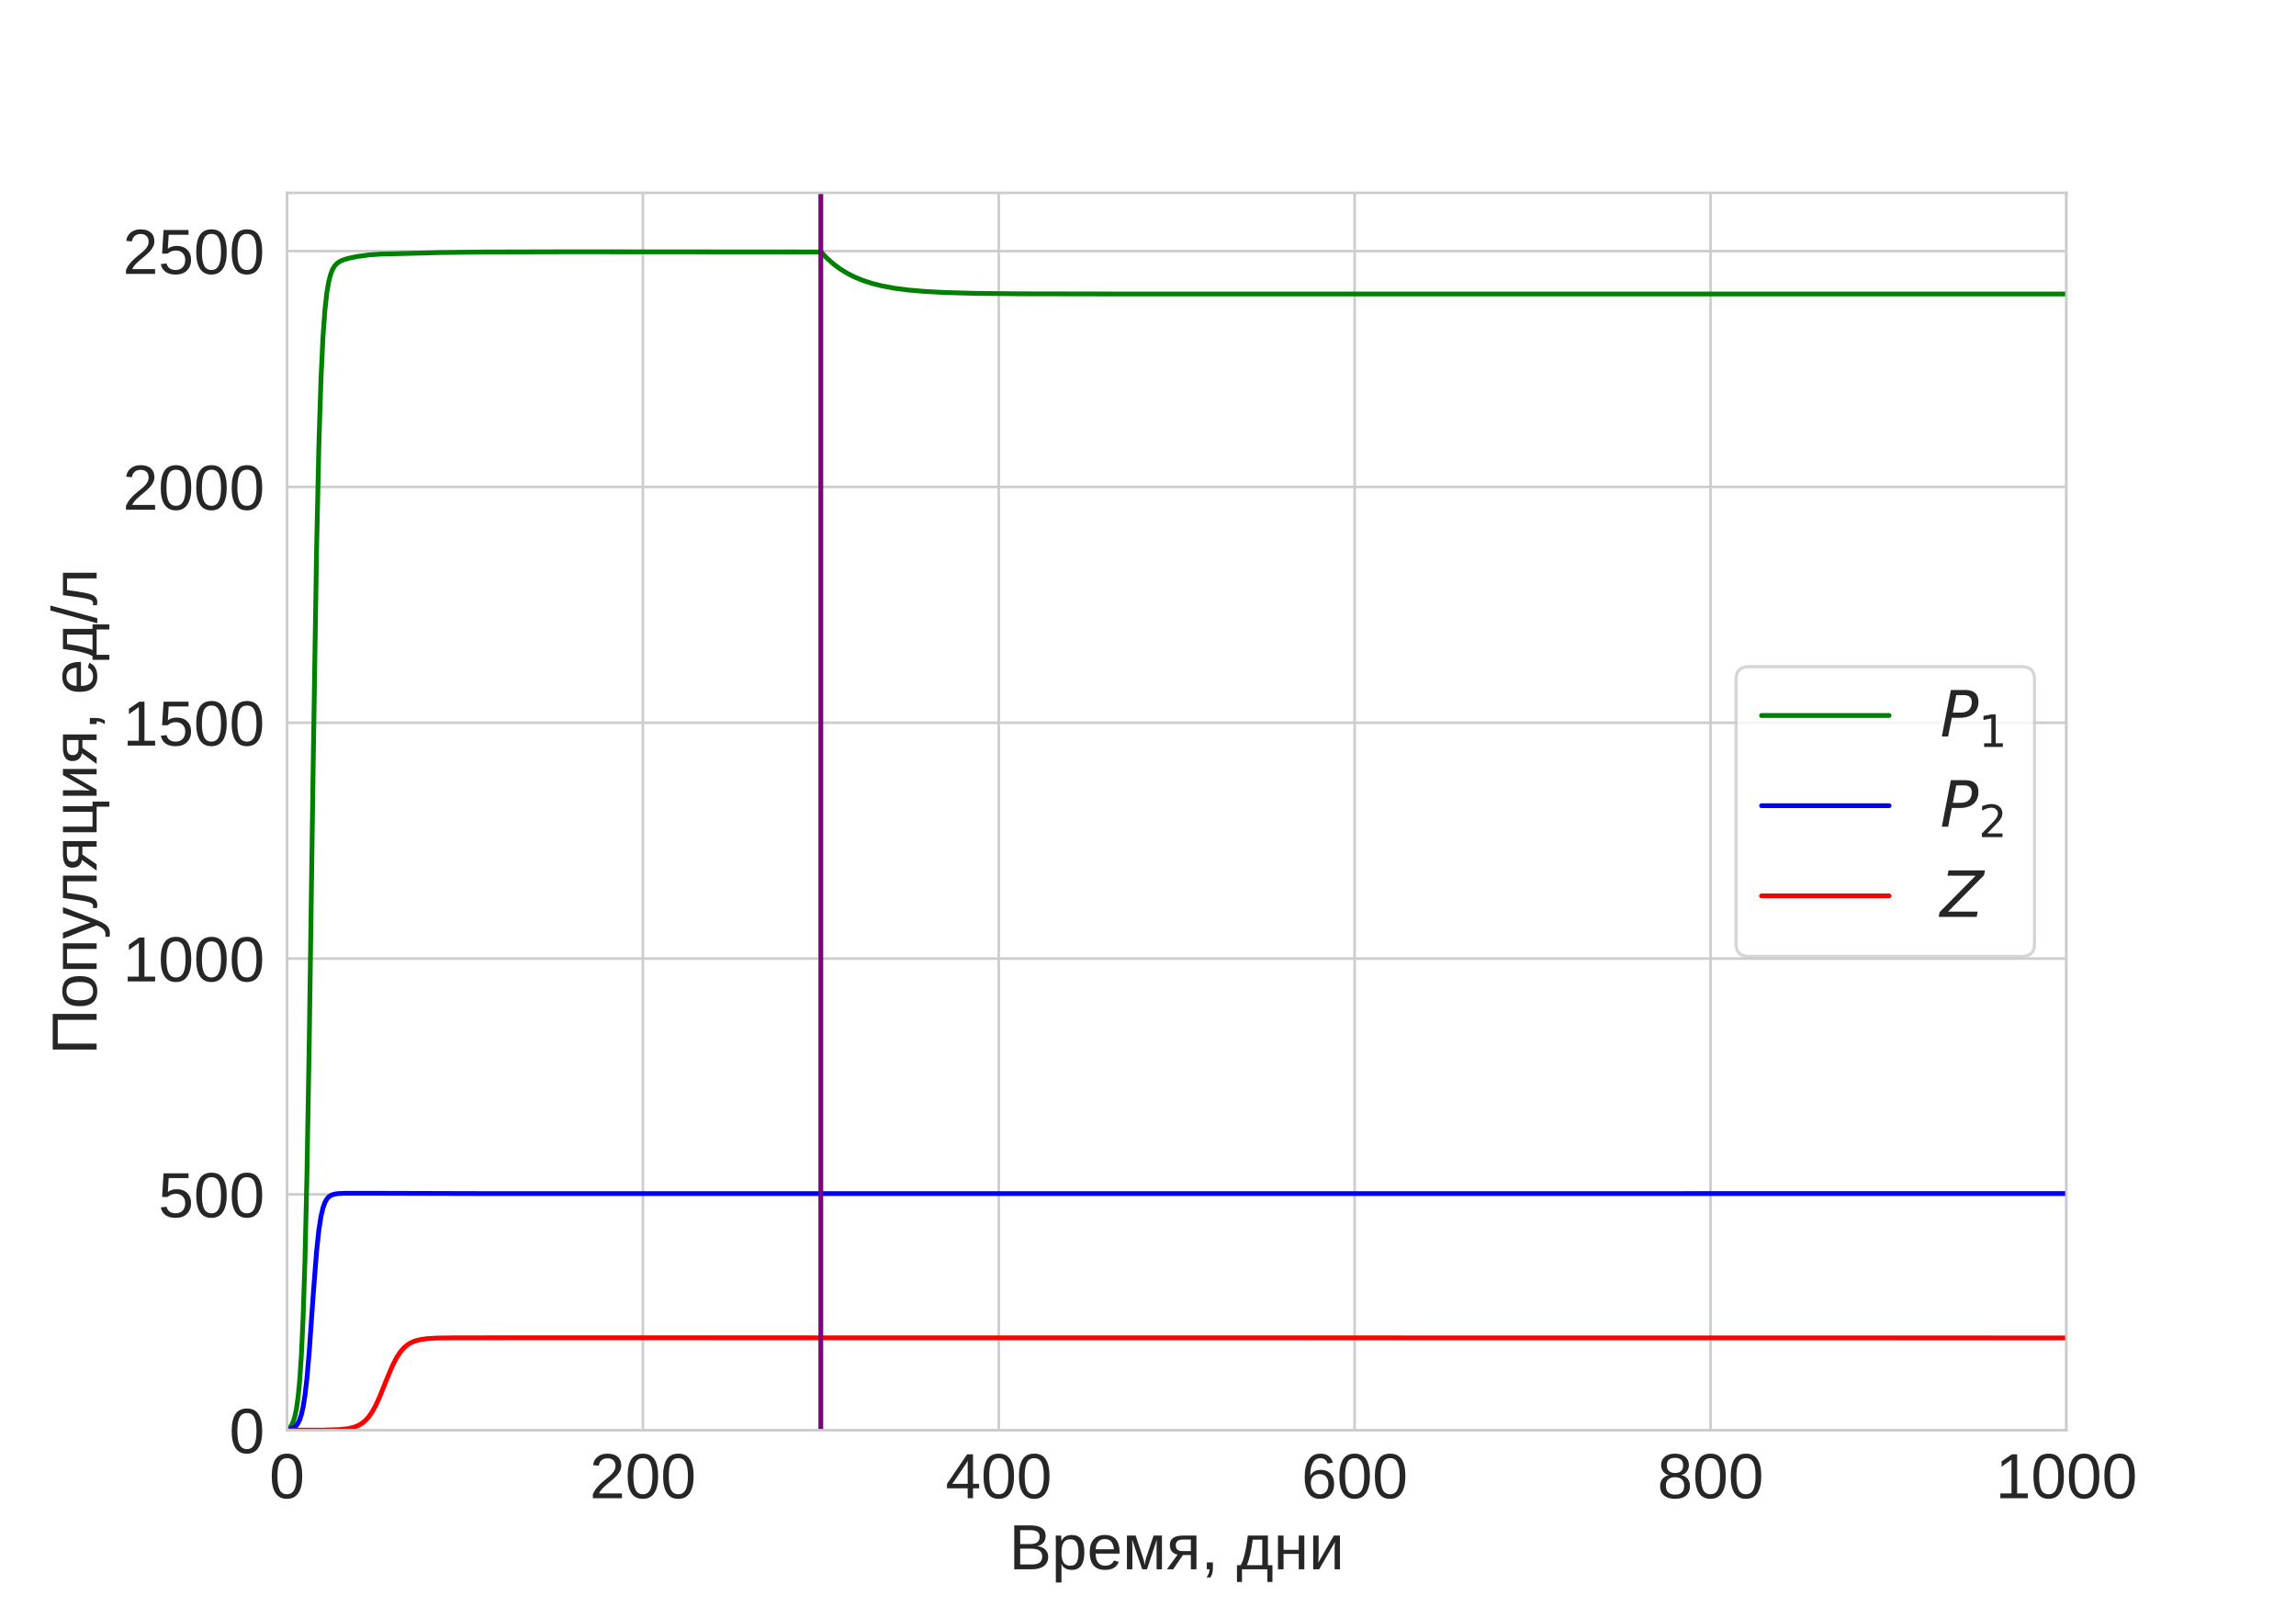
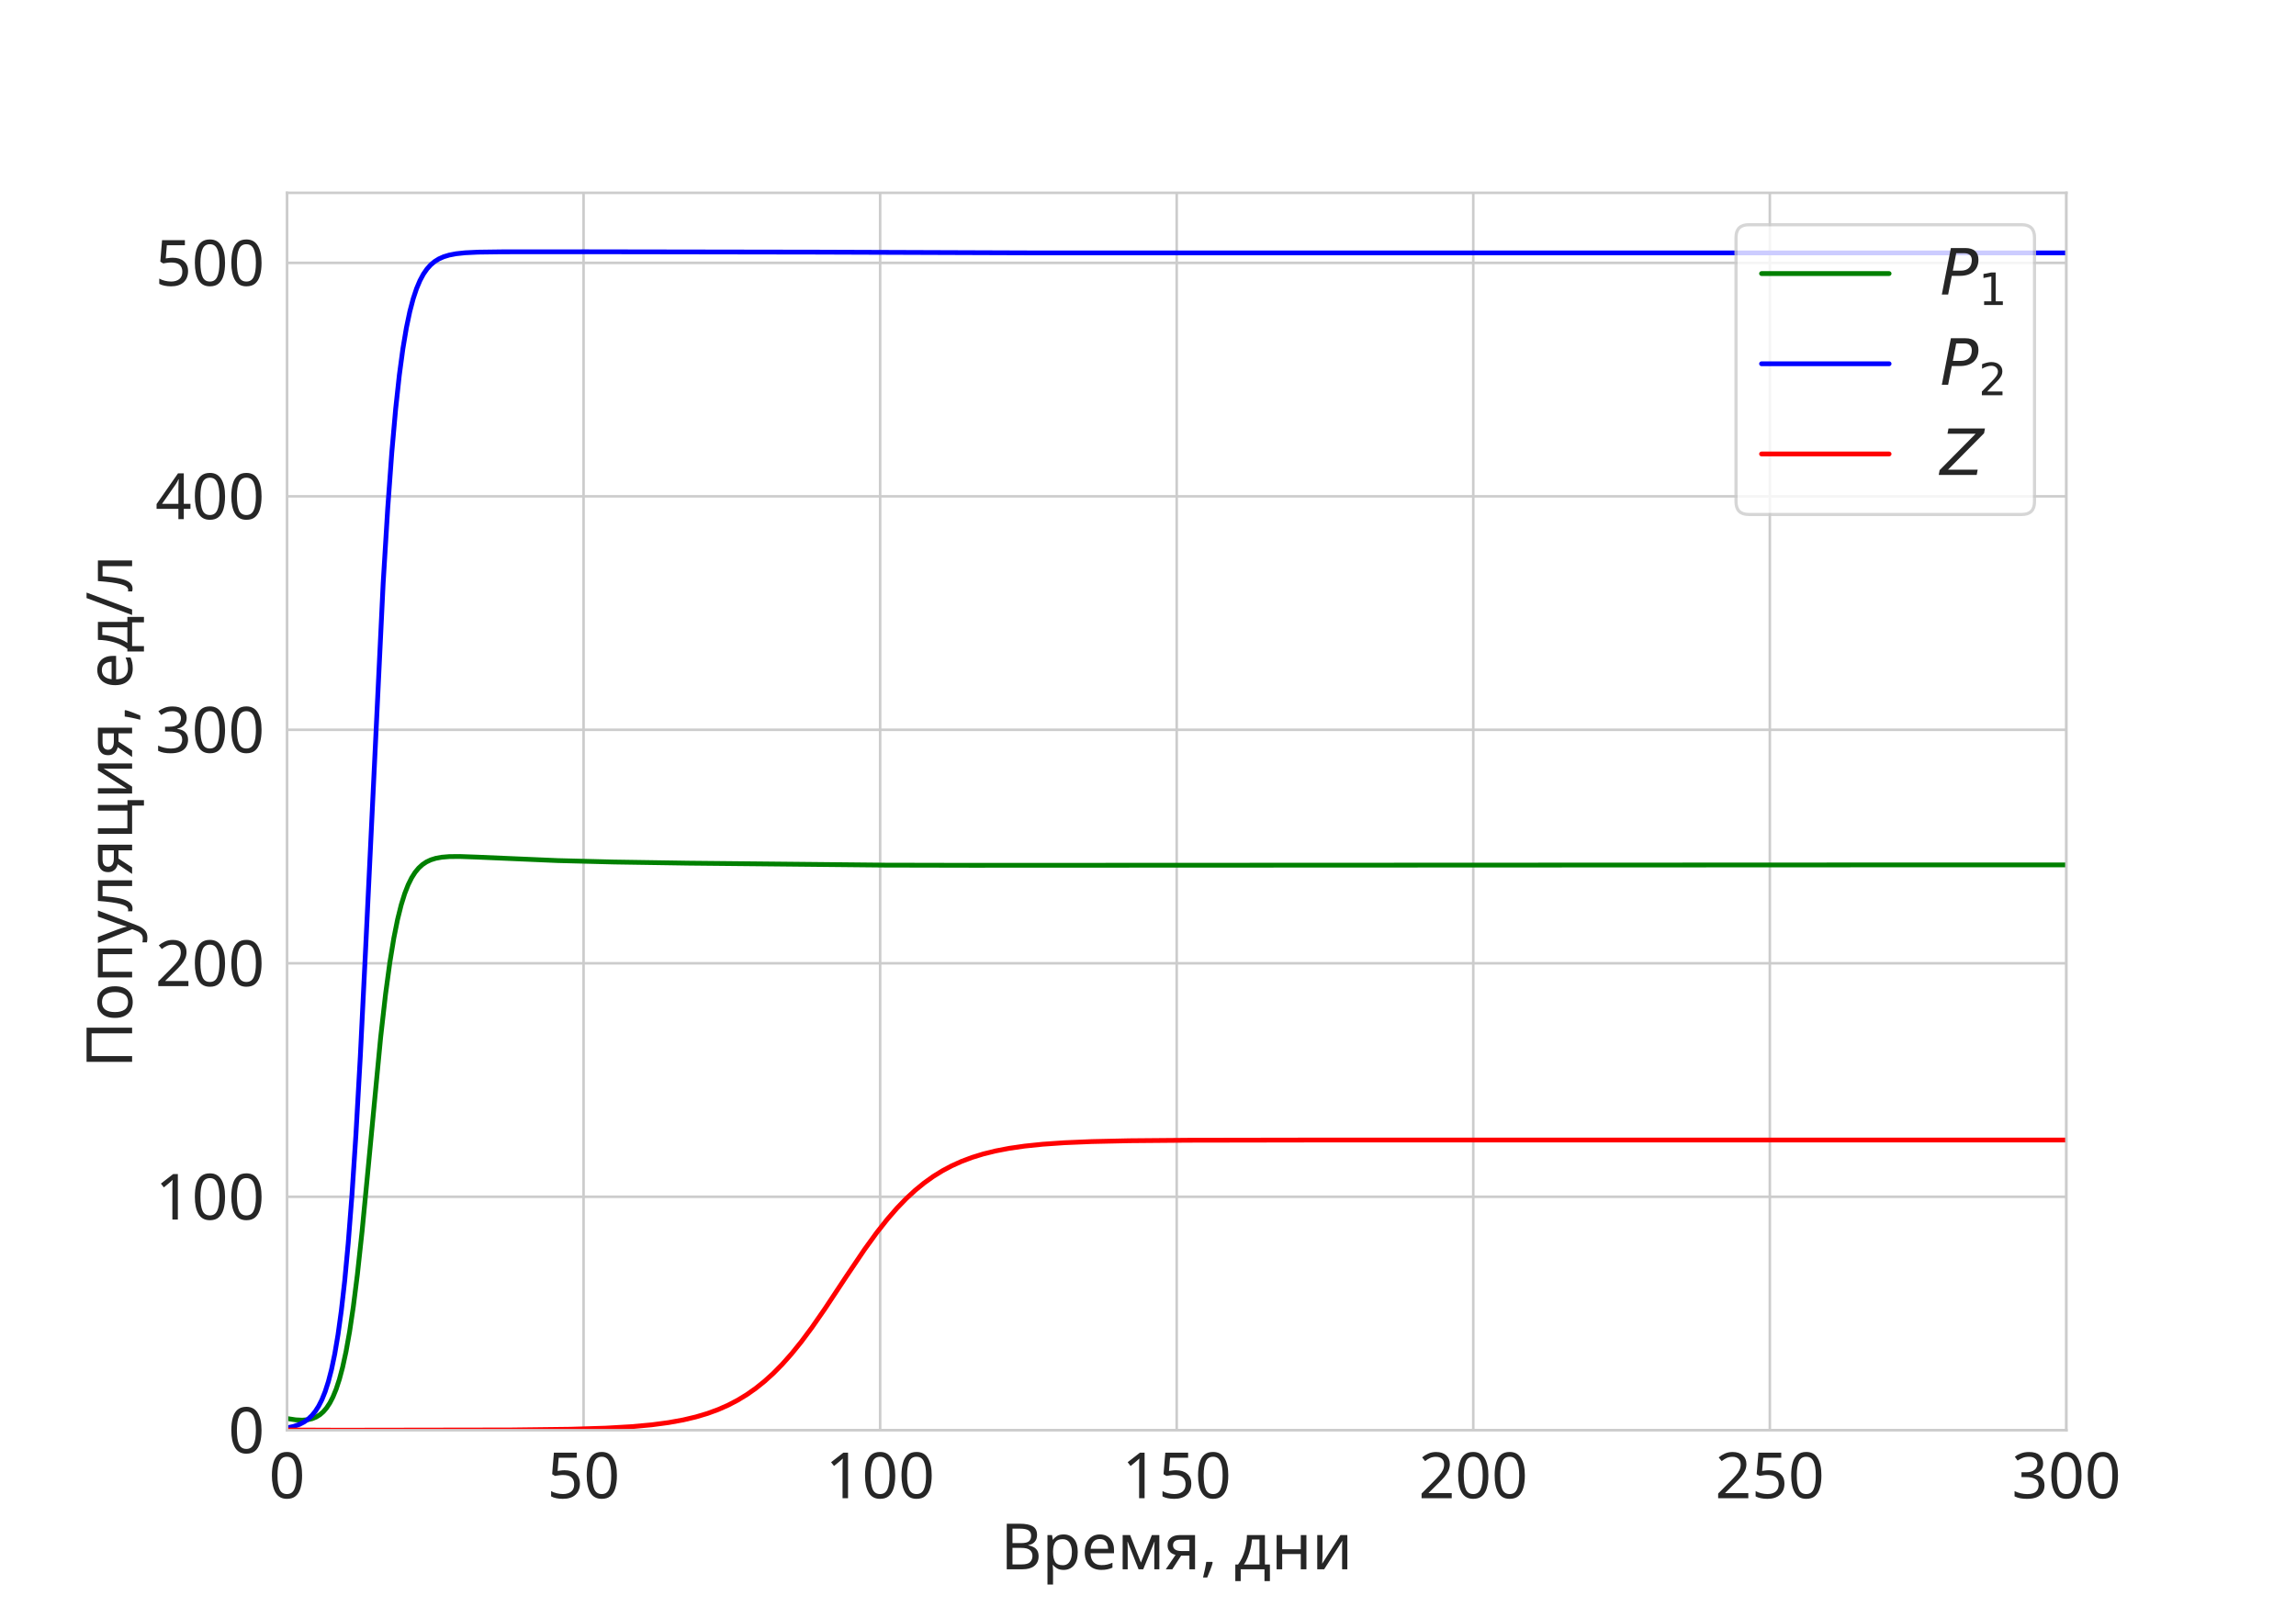
<svg xmlns="http://www.w3.org/2000/svg" width="720pt" height="504pt" viewBox="0 0 720 504" version="1.1">
  <defs>
    <style type="text/css">*{stroke-linejoin: round; stroke-linecap: butt}</style>
  </defs>
  <g id="figure_1">
    <g id="patch_1">
      <path d="M 0 504  L 720 504  L 720 0  L 0 0  z " style="fill: #ffffff" />
    </g>
    <g id="axes_1">
      <g id="patch_2">
        <path d="M 90 448.56  L 648 448.56  L 648 60.48  L 90 60.48  z " style="fill: #ffffff" />
      </g>
      <g id="matplotlib.axis_1">
        <g id="xtick_1">
          <g id="line2d_1">
-             <path d="M 90 448.56  L 90 60.48  " clip-path="url(#p1e979e4c3d)" style="fill: none; stroke: #cccccc; stroke-width: 0.8; stroke-linecap: round" />
+             <path d="M 90 448.56  L 90 60.48  " clip-path="url(#p94998d41b3)" style="fill: none; stroke: #cccccc; stroke-width: 0.8; stroke-linecap: round" />
          </g>
          <g id="text_1">
-             <text style="fill: #262626; font: 20px 'Arial', 'DejaVu Sans', 'Liberation Sans', 'Bitstream Vera Sans', sans-serif; text-anchor: middle" x="90" y="469.876" transform="rotate(-0 90 469.8756)">0</text>
+             <text style="fill: #262626; font: 20px 'sans-serif'; text-anchor: middle" x="90" y="469.876" transform="rotate(-0, 90, 469.8756)">0</text>
          </g>
        </g>
        <g id="xtick_2">
          <g id="line2d_2">
-             <path d="M 201.6 448.56  L 201.6 60.48  " clip-path="url(#p1e979e4c3d)" style="fill: none; stroke: #cccccc; stroke-width: 0.8; stroke-linecap: round" />
+             <path d="M 183 448.56  L 183 60.48  " clip-path="url(#p94998d41b3)" style="fill: none; stroke: #cccccc; stroke-width: 0.8; stroke-linecap: round" />
          </g>
          <g id="text_2">
-             <text style="fill: #262626; font: 20px 'Arial', 'DejaVu Sans', 'Liberation Sans', 'Bitstream Vera Sans', sans-serif; text-anchor: middle" x="201.6" y="469.876" transform="rotate(-0 201.6 469.8756)">200</text>
+             <text style="fill: #262626; font: 20px 'sans-serif'; text-anchor: middle" x="183" y="469.876" transform="rotate(-0, 183, 469.8756)">50</text>
          </g>
        </g>
        <g id="xtick_3">
          <g id="line2d_3">
-             <path d="M 313.2 448.56  L 313.2 60.48  " clip-path="url(#p1e979e4c3d)" style="fill: none; stroke: #cccccc; stroke-width: 0.8; stroke-linecap: round" />
+             <path d="M 276 448.56  L 276 60.48  " clip-path="url(#p94998d41b3)" style="fill: none; stroke: #cccccc; stroke-width: 0.8; stroke-linecap: round" />
          </g>
          <g id="text_3">
-             <text style="fill: #262626; font: 20px 'Arial', 'DejaVu Sans', 'Liberation Sans', 'Bitstream Vera Sans', sans-serif; text-anchor: middle" x="313.2" y="469.876" transform="rotate(-0 313.2 469.8756)">400</text>
+             <text style="fill: #262626; font: 20px 'sans-serif'; text-anchor: middle" x="276" y="469.876" transform="rotate(-0, 276, 469.8756)">100</text>
          </g>
        </g>
        <g id="xtick_4">
          <g id="line2d_4">
-             <path d="M 424.8 448.56  L 424.8 60.48  " clip-path="url(#p1e979e4c3d)" style="fill: none; stroke: #cccccc; stroke-width: 0.8; stroke-linecap: round" />
+             <path d="M 369 448.56  L 369 60.48  " clip-path="url(#p94998d41b3)" style="fill: none; stroke: #cccccc; stroke-width: 0.8; stroke-linecap: round" />
          </g>
          <g id="text_4">
-             <text style="fill: #262626; font: 20px 'Arial', 'DejaVu Sans', 'Liberation Sans', 'Bitstream Vera Sans', sans-serif; text-anchor: middle" x="424.8" y="469.876" transform="rotate(-0 424.8 469.8756)">600</text>
+             <text style="fill: #262626; font: 20px 'sans-serif'; text-anchor: middle" x="369" y="469.876" transform="rotate(-0, 369, 469.8756)">150</text>
          </g>
        </g>
        <g id="xtick_5">
          <g id="line2d_5">
-             <path d="M 536.4 448.56  L 536.4 60.48  " clip-path="url(#p1e979e4c3d)" style="fill: none; stroke: #cccccc; stroke-width: 0.8; stroke-linecap: round" />
+             <path d="M 462 448.56  L 462 60.48  " clip-path="url(#p94998d41b3)" style="fill: none; stroke: #cccccc; stroke-width: 0.8; stroke-linecap: round" />
          </g>
          <g id="text_5">
-             <text style="fill: #262626; font: 20px 'Arial', 'DejaVu Sans', 'Liberation Sans', 'Bitstream Vera Sans', sans-serif; text-anchor: middle" x="536.4" y="469.876" transform="rotate(-0 536.4 469.8756)">800</text>
+             <text style="fill: #262626; font: 20px 'sans-serif'; text-anchor: middle" x="462" y="469.876" transform="rotate(-0, 462, 469.8756)">200</text>
          </g>
        </g>
        <g id="xtick_6">
          <g id="line2d_6">
-             <path d="M 648 448.56  L 648 60.48  " clip-path="url(#p1e979e4c3d)" style="fill: none; stroke: #cccccc; stroke-width: 0.8; stroke-linecap: round" />
+             <path d="M 555 448.56  L 555 60.48  " clip-path="url(#p94998d41b3)" style="fill: none; stroke: #cccccc; stroke-width: 0.8; stroke-linecap: round" />
          </g>
          <g id="text_6">
-             <text style="fill: #262626; font: 20px 'Arial', 'DejaVu Sans', 'Liberation Sans', 'Bitstream Vera Sans', sans-serif; text-anchor: middle" x="648" y="469.876" transform="rotate(-0 648 469.8756)">1000</text>
+             <text style="fill: #262626; font: 20px 'sans-serif'; text-anchor: middle" x="555" y="469.876" transform="rotate(-0, 555, 469.8756)">250</text>
          </g>
        </g>
-         <g id="text_7">
-           <text style="fill: #262626; font: 20px 'Arial', 'DejaVu Sans', 'Liberation Sans', 'Bitstream Vera Sans', sans-serif; text-anchor: middle" x="369" y="492.166" transform="rotate(-0 369 492.1662)">Время, дни</text>
+         <g id="xtick_7">
+           <g id="line2d_7">
+             <path d="M 648 448.56  L 648 60.48  " clip-path="url(#p94998d41b3)" style="fill: none; stroke: #cccccc; stroke-width: 0.8; stroke-linecap: round" />
+           </g>
+           <g id="text_7">
+             <text style="fill: #262626; font: 20px 'sans-serif'; text-anchor: middle" x="648" y="469.876" transform="rotate(-0, 648, 469.8756)">300</text>
+           </g>
+         </g>
+         <g id="text_8">
+           <text style="fill: #262626; font: 20px 'sans-serif'; text-anchor: middle" x="369" y="492.166" transform="rotate(-0, 369, 492.1662)">Время, дни</text>
        </g>
      </g>
      <g id="matplotlib.axis_2">
        <g id="ytick_1">
-           <g id="line2d_7">
-             <path d="M 90 448.56  L 648 448.56  " clip-path="url(#p1e979e4c3d)" style="fill: none; stroke: #cccccc; stroke-width: 0.8; stroke-linecap: round" />
+           <g id="line2d_8">
+             <path d="M 90 448.56  L 648 448.56  " clip-path="url(#p94998d41b3)" style="fill: none; stroke: #cccccc; stroke-width: 0.8; stroke-linecap: round" />
          </g>
-           <g id="text_8">
-             <text style="fill: #262626; font: 20px 'Arial', 'DejaVu Sans', 'Liberation Sans', 'Bitstream Vera Sans', sans-serif; text-anchor: end" x="83" y="455.718" transform="rotate(-0 83 455.7178)">0</text>
+           <g id="text_9">
+             <text style="fill: #262626; font: 20px 'sans-serif'; text-anchor: end" x="83" y="455.718" transform="rotate(-0, 83, 455.7178)">0</text>
          </g>
        </g>
        <g id="ytick_2">
-           <g id="line2d_8">
-             <path d="M 90 374.597  L 648 374.597  " clip-path="url(#p1e979e4c3d)" style="fill: none; stroke: #cccccc; stroke-width: 0.8; stroke-linecap: round" />
+           <g id="line2d_9">
+             <path d="M 90 375.336  L 648 375.336  " clip-path="url(#p94998d41b3)" style="fill: none; stroke: #cccccc; stroke-width: 0.8; stroke-linecap: round" />
          </g>
-           <g id="text_9">
-             <text style="fill: #262626; font: 20px 'Arial', 'DejaVu Sans', 'Liberation Sans', 'Bitstream Vera Sans', sans-serif; text-anchor: end" x="83" y="381.755" transform="rotate(-0 83 381.7553)">500</text>
+           <g id="text_10">
+             <text style="fill: #262626; font: 20px 'sans-serif'; text-anchor: end" x="83" y="382.494" transform="rotate(-0, 83, 382.4941)">100</text>
          </g>
        </g>
        <g id="ytick_3">
-           <g id="line2d_9">
-             <path d="M 90 300.635  L 648 300.635  " clip-path="url(#p1e979e4c3d)" style="fill: none; stroke: #cccccc; stroke-width: 0.8; stroke-linecap: round" />
+           <g id="line2d_10">
+             <path d="M 90 302.112  L 648 302.112  " clip-path="url(#p94998d41b3)" style="fill: none; stroke: #cccccc; stroke-width: 0.8; stroke-linecap: round" />
          </g>
-           <g id="text_10">
-             <text style="fill: #262626; font: 20px 'Arial', 'DejaVu Sans', 'Liberation Sans', 'Bitstream Vera Sans', sans-serif; text-anchor: end" x="83" y="307.793" transform="rotate(-0 83 307.7927)">1000</text>
+           <g id="text_11">
+             <text style="fill: #262626; font: 20px 'sans-serif'; text-anchor: end" x="83" y="309.27" transform="rotate(-0, 83, 309.2703)">200</text>
          </g>
        </g>
        <g id="ytick_4">
-           <g id="line2d_10">
-             <path d="M 90 226.672  L 648 226.672  " clip-path="url(#p1e979e4c3d)" style="fill: none; stroke: #cccccc; stroke-width: 0.8; stroke-linecap: round" />
+           <g id="line2d_11">
+             <path d="M 90 228.889  L 648 228.889  " clip-path="url(#p94998d41b3)" style="fill: none; stroke: #cccccc; stroke-width: 0.8; stroke-linecap: round" />
          </g>
-           <g id="text_11">
-             <text style="fill: #262626; font: 20px 'Arial', 'DejaVu Sans', 'Liberation Sans', 'Bitstream Vera Sans', sans-serif; text-anchor: end" x="83" y="233.83" transform="rotate(-0 83 233.8301)">1500</text>
+           <g id="text_12">
+             <text style="fill: #262626; font: 20px 'sans-serif'; text-anchor: end" x="83" y="236.047" transform="rotate(-0, 83, 236.0465)">300</text>
          </g>
        </g>
        <g id="ytick_5">
-           <g id="line2d_11">
-             <path d="M 90 152.71  L 648 152.71  " clip-path="url(#p1e979e4c3d)" style="fill: none; stroke: #cccccc; stroke-width: 0.8; stroke-linecap: round" />
+           <g id="line2d_12">
+             <path d="M 90 155.665  L 648 155.665  " clip-path="url(#p94998d41b3)" style="fill: none; stroke: #cccccc; stroke-width: 0.8; stroke-linecap: round" />
          </g>
-           <g id="text_12">
-             <text style="fill: #262626; font: 20px 'Arial', 'DejaVu Sans', 'Liberation Sans', 'Bitstream Vera Sans', sans-serif; text-anchor: end" x="83" y="159.868" transform="rotate(-0 83 159.8676)">2000</text>
+           <g id="text_13">
+             <text style="fill: #262626; font: 20px 'sans-serif'; text-anchor: end" x="83" y="162.823" transform="rotate(-0, 83, 162.8228)">400</text>
          </g>
        </g>
        <g id="ytick_6">
-           <g id="line2d_12">
-             <path d="M 90 78.747  L 648 78.747  " clip-path="url(#p1e979e4c3d)" style="fill: none; stroke: #cccccc; stroke-width: 0.8; stroke-linecap: round" />
+           <g id="line2d_13">
+             <path d="M 90 82.441  L 648 82.441  " clip-path="url(#p94998d41b3)" style="fill: none; stroke: #cccccc; stroke-width: 0.8; stroke-linecap: round" />
          </g>
-           <g id="text_13">
-             <text style="fill: #262626; font: 20px 'Arial', 'DejaVu Sans', 'Liberation Sans', 'Bitstream Vera Sans', sans-serif; text-anchor: end" x="83" y="85.905" transform="rotate(-0 83 85.90503)">2500</text>
+           <g id="text_14">
+             <text style="fill: #262626; font: 20px 'sans-serif'; text-anchor: end" x="83" y="89.599" transform="rotate(-0, 83, 89.599)">500</text>
          </g>
        </g>
-         <g id="text_14">
-           <text style="fill: #262626; font: 20px 'Arial', 'DejaVu Sans', 'Liberation Sans', 'Bitstream Vera Sans', sans-serif; text-anchor: middle" x="30.303" y="254.52" transform="rotate(-90 30.30313 254.52)">Популяция, ед/л</text>
+         <g id="text_15">
+           <text style="fill: #262626; font: 20px 'sans-serif'; text-anchor: middle" x="41.425" y="254.52" transform="rotate(-90, 41.425, 254.52)">Популяция, ед/л</text>
        </g>
      </g>
-       <g id="line2d_13">
-         <path d="M 90 448.412  L 90.257 448.269  L 90.882 447.741  L 91.434 446.976  L 91.959 445.848  L 92.466 444.202  L 92.974 441.751  L 93.482 438.134  L 93.995 432.779  L 94.52 424.821  L 95.061 412.992  L 95.63 395.33  L 96.25 368.651  L 96.975 326.941  L 98.203 240.515  L 99.263 173.11  L 99.999 139.483  L 100.658 118.796  L 101.283 105.655  L 101.891 97.239  L 102.488 91.844  L 103.085 88.329  L 103.693 86.001  L 104.318 84.444  L 104.982 83.366  L 105.719 82.587  L 106.6 81.983  L 107.767 81.466  L 109.502 80.959  L 112.22 80.416  L 115.696 79.947  L 119.301 79.685  L 124.629 79.563  L 138.094 79.211  L 151.614 79.039  L 178.359 78.968  L 257.467 79.024  L 259.347 81  L 261.323 82.755  L 263.404 84.307  L 265.614 85.677  L 267.985 86.884  L 270.563 87.945  L 273.409 88.872  L 276.606 89.675  L 280.267 90.36  L 284.569 90.932  L 289.792 91.394  L 296.449 91.749  L 305.6 91.998  L 320.075 92.146  L 352.612 92.202  L 647.994 92.206  L 647.994 92.206  " clip-path="url(#p1e979e4c3d)" style="fill: none; stroke: #008000; stroke-width: 1.5; stroke-linecap: round" />
-       </g>
      <g id="line2d_14">
-         <path d="M 90 448.412  L 91.3 448.149  L 92.154 447.756  L 92.823 447.206  L 93.415 446.421  L 93.967 445.299  L 94.509 443.67  L 95.061 441.252  L 95.636 437.659  L 96.255 432.27  L 96.981 423.829  L 98.18 406.677  L 99.263 392.592  L 100.005 385.673  L 100.663 381.464  L 101.288 378.805  L 101.902 377.105  L 102.522 376.012  L 103.169 375.303  L 103.9 374.832  L 104.804 374.522  L 106.098 374.331  L 108.487 374.242  L 117.325 374.247  L 153.132 374.344  L 647.994 374.331  L 647.994 374.331  " clip-path="url(#p1e979e4c3d)" style="fill: none; stroke: #0000ff; stroke-width: 1.5; stroke-linecap: round" />
+         <path d="M 90 444.899  L 90.149 444.908  L 92.734 445.304  L 94.78 445.402  L 96.473 445.267  L 97.905 444.933  L 99.17 444.41  L 100.323 443.689  L 101.402 442.746  L 102.425 441.55  L 103.429 440.024  L 104.415 438.115  L 105.419 435.667  L 106.424 432.614  L 107.447 428.778  L 108.507 423.912  L 109.623 417.693  L 110.795 409.85  L 112.078 399.679  L 113.548 386.146  L 115.482 366.068  L 119.369 325.329  L 120.913 311.751  L 122.252 301.843  L 123.499 294.226  L 124.67 288.387  L 125.805 283.823  L 126.902 280.289  L 128 277.483  L 129.079 275.312  L 130.176 273.59  L 131.292 272.242  L 132.464 271.172  L 133.71 270.335  L 135.086 269.682  L 136.649 269.192  L 138.509 268.849  L 140.871 268.651  L 144.126 268.619  L 149.65 268.817  L 174.89 269.902  L 192.43 270.349  L 215.885 270.709  L 277.507 271.326  L 304.663 271.383  L 588.201 271.262  L 647.981 271.262  L 647.981 271.262  " clip-path="url(#p94998d41b3)" style="fill: none; stroke: #008000; stroke-width: 1.5; stroke-linecap: round" />
      </g>
      <g id="line2d_15">
-         <path d="M 90 448.545  L 101.299 448.528  L 106.561 448.358  L 109.145 448.064  L 110.931 447.646  L 112.331 447.095  L 113.531 446.385  L 114.619 445.481  L 115.662 444.318  L 116.711 442.805  L 117.822 440.795  L 119.111 437.973  L 121.203 432.747  L 123.106 428.243  L 124.378 425.785  L 125.517 424.051  L 126.61 422.777  L 127.721 421.819  L 128.904 421.091  L 130.232 420.54  L 131.817 420.131  L 133.876 419.84  L 136.905 419.658  L 142.67 419.574  L 170.101 419.561  L 647.994 419.61  L 647.994 419.61  " clip-path="url(#p1e979e4c3d)" style="fill: none; stroke: #ff0000; stroke-width: 1.5; stroke-linecap: round" />
+         <path d="M 90 447.828  L 92.158 447.341  L 93.887 446.727  L 95.338 445.98  L 96.622 445.071  L 97.793 443.966  L 98.891 442.622  L 99.932 440.991  L 100.955 438.965  L 101.96 436.466  L 102.964 433.343  L 103.969 429.457  L 104.973 424.646  L 105.996 418.603  L 107.038 411.05  L 108.098 401.672  L 109.195 389.925  L 110.348 375.117  L 111.595 356.136  L 112.99 331.326  L 114.701 296.657  L 120.151 183.001  L 121.583 159.483  L 122.866 141.883  L 124.075 128.233  L 125.228 117.633  L 126.344 109.344  L 127.442 102.802  L 128.521 97.67  L 129.581 93.658  L 130.641 90.478  L 131.701 87.968  L 132.78 85.964  L 133.896 84.352  L 135.049 83.071  L 136.277 82.037  L 137.616 81.201  L 139.123 80.528  L 140.871 79.995  L 143.029 79.58  L 145.837 79.278  L 149.929 79.08  L 157.313 78.98  L 183.967 78.96  L 256.619 79.075  L 322.891 79.31  L 521.911 79.32  L 647.981 79.32  L 647.981 79.32  " clip-path="url(#p94998d41b3)" style="fill: none; stroke: #0000ff; stroke-width: 1.5; stroke-linecap: round" />
      </g>
      <g id="line2d_16">
-         <path d="M 257.4 448.56  L 257.4 60.48  " clip-path="url(#p1e979e4c3d)" style="fill: none; stroke: #800080; stroke-width: 1.5; stroke-linecap: round" />
+         <path d="M 90 448.487  L 106.61 448.554  L 160.159 448.471  L 178.852 448.248  L 189.975 447.904  L 198.01 447.443  L 204.353 446.863  L 209.635 446.162  L 214.192 445.337  L 218.228 444.384  L 221.874 443.297  L 225.222 442.07  L 228.365 440.682  L 231.341 439.127  L 234.206 437.38  L 236.996 435.417  L 239.749 433.208  L 242.501 430.713  L 245.31 427.864  L 248.212 424.599  L 251.281 420.804  L 254.666 416.256  L 258.683 410.466  L 265.361 400.377  L 271.108 391.865  L 274.921 386.609  L 278.232 382.417  L 281.282 378.907  L 284.184 375.902  L 287.011 373.291  L 289.82 370.996  L 292.647 368.974  L 295.511 367.197  L 298.469 365.623  L 301.556 364.231  L 304.83 363  L 308.345 361.917  L 312.196 360.967  L 316.474 360.145  L 321.328 359.444  L 326.983 358.86  L 333.79 358.388  L 342.402 358.025  L 354.139 357.768  L 372.478 357.611  L 412.04 357.545  L 647.981 357.535  L 647.981 357.535  " clip-path="url(#p94998d41b3)" style="fill: none; stroke: #ff0000; stroke-width: 1.5; stroke-linecap: round" />
      </g>
      <g id="patch_3">
        <path d="M 90 448.56  L 90 60.48  " style="fill: none; stroke: #cccccc; stroke-width: 0.8; stroke-linejoin: miter; stroke-linecap: square" />
      </g>
      <g id="patch_4">
        <path d="M 648 448.56  L 648 60.48  " style="fill: none; stroke: #cccccc; stroke-width: 0.8; stroke-linejoin: miter; stroke-linecap: square" />
      </g>
      <g id="patch_5">
        <path d="M 90 448.56  L 648 448.56  " style="fill: none; stroke: #cccccc; stroke-width: 0.8; stroke-linejoin: miter; stroke-linecap: square" />
      </g>
      <g id="patch_6">
        <path d="M 90 60.48  L 648 60.48  " style="fill: none; stroke: #cccccc; stroke-width: 0.8; stroke-linejoin: miter; stroke-linecap: square" />
      </g>
      <g id="legend_1">
        <g id="patch_7">
-           <path d="M 548.4 299.956  L 634 299.956  Q 638 299.956 638 295.956  L 638 213.084  Q 638 209.084 634 209.084  L 548.4 209.084  Q 544.4 209.084 544.4 213.084  L 544.4 295.956  Q 544.4 299.956 548.4 299.956  z " style="fill: #ffffff; opacity: 0.8; stroke: #cccccc; stroke-linejoin: miter" />
+           <path d="M 548.4 161.352  L 634 161.352  Q 638 161.352 638 157.352  L 638 74.48  Q 638 70.48 634 70.48  L 548.4 70.48  Q 544.4 70.48 544.4 74.48  L 544.4 157.352  Q 544.4 161.352 548.4 161.352  z " style="fill: #ffffff; opacity: 0.8; stroke: #cccccc; stroke-linejoin: miter" />
        </g>
        <g id="line2d_17">
-           <path d="M 552.4 224.4  L 572.4 224.4  L 592.4 224.4  " style="fill: none; stroke: #008000; stroke-width: 1.5; stroke-linecap: round" />
+           <path d="M 552.4 85.796  L 572.4 85.796  L 592.4 85.796  " style="fill: none; stroke: #008000; stroke-width: 1.5; stroke-linecap: round" />
        </g>
-         <g id="text_15">
-           <g style="fill: #262626" transform="translate(608.4 231.3997)">
+         <g id="text_16">
+           <g style="fill: #262626" transform="translate(608.4 92.79563)">
            <text>
              <tspan style="font: oblique 20px 'DejaVu Sans'" x="0" y="-0.422">P</tspan>
              <tspan style="font: 14px 'DejaVu Sans'" x="12.061" y="2.859">1</tspan>
            </text>
          </g>
        </g>
        <g id="line2d_18">
-           <path d="M 552.4 252.69  L 572.4 252.69  L 592.4 252.69  " style="fill: none; stroke: #0000ff; stroke-width: 1.5; stroke-linecap: round" />
+           <path d="M 552.4 114.086  L 572.4 114.086  L 592.4 114.086  " style="fill: none; stroke: #0000ff; stroke-width: 1.5; stroke-linecap: round" />
        </g>
-         <g id="text_16">
-           <g style="fill: #262626" transform="translate(608.4 259.6903)">
+         <g id="text_17">
+           <g style="fill: #262626" transform="translate(608.4 121.0863)">
            <text>
              <tspan style="font: oblique 20px 'DejaVu Sans'" x="0" y="-0.422">P</tspan>
              <tspan style="font: 14px 'DejaVu Sans'" x="12.061" y="2.859">2</tspan>
            </text>
          </g>
        </g>
        <g id="line2d_19">
-           <path d="M 552.4 280.981  L 572.4 280.981  L 592.4 280.981  " style="fill: none; stroke: #ff0000; stroke-width: 1.5; stroke-linecap: round" />
+           <path d="M 552.4 142.377  L 572.4 142.377  L 592.4 142.377  " style="fill: none; stroke: #ff0000; stroke-width: 1.5; stroke-linecap: round" />
        </g>
-         <g id="text_17">
-           <g style="fill: #262626" transform="translate(608.4 287.9809)">
+         <g id="text_18">
+           <g style="fill: #262626" transform="translate(608.4 149.3769)">
            <text>
              <tspan style="font: oblique 20px 'DejaVu Sans'" x="0" y="-0.422">Z</tspan>
            </text>
          </g>
        </g>
      </g>
    </g>
  </g>
  <defs>
-     <clipPath id="p1e979e4c3d">
+     <clipPath id="p94998d41b3">
      <rect x="90" y="60.48" width="558" height="388.08" />
    </clipPath>
  </defs>
</svg>
